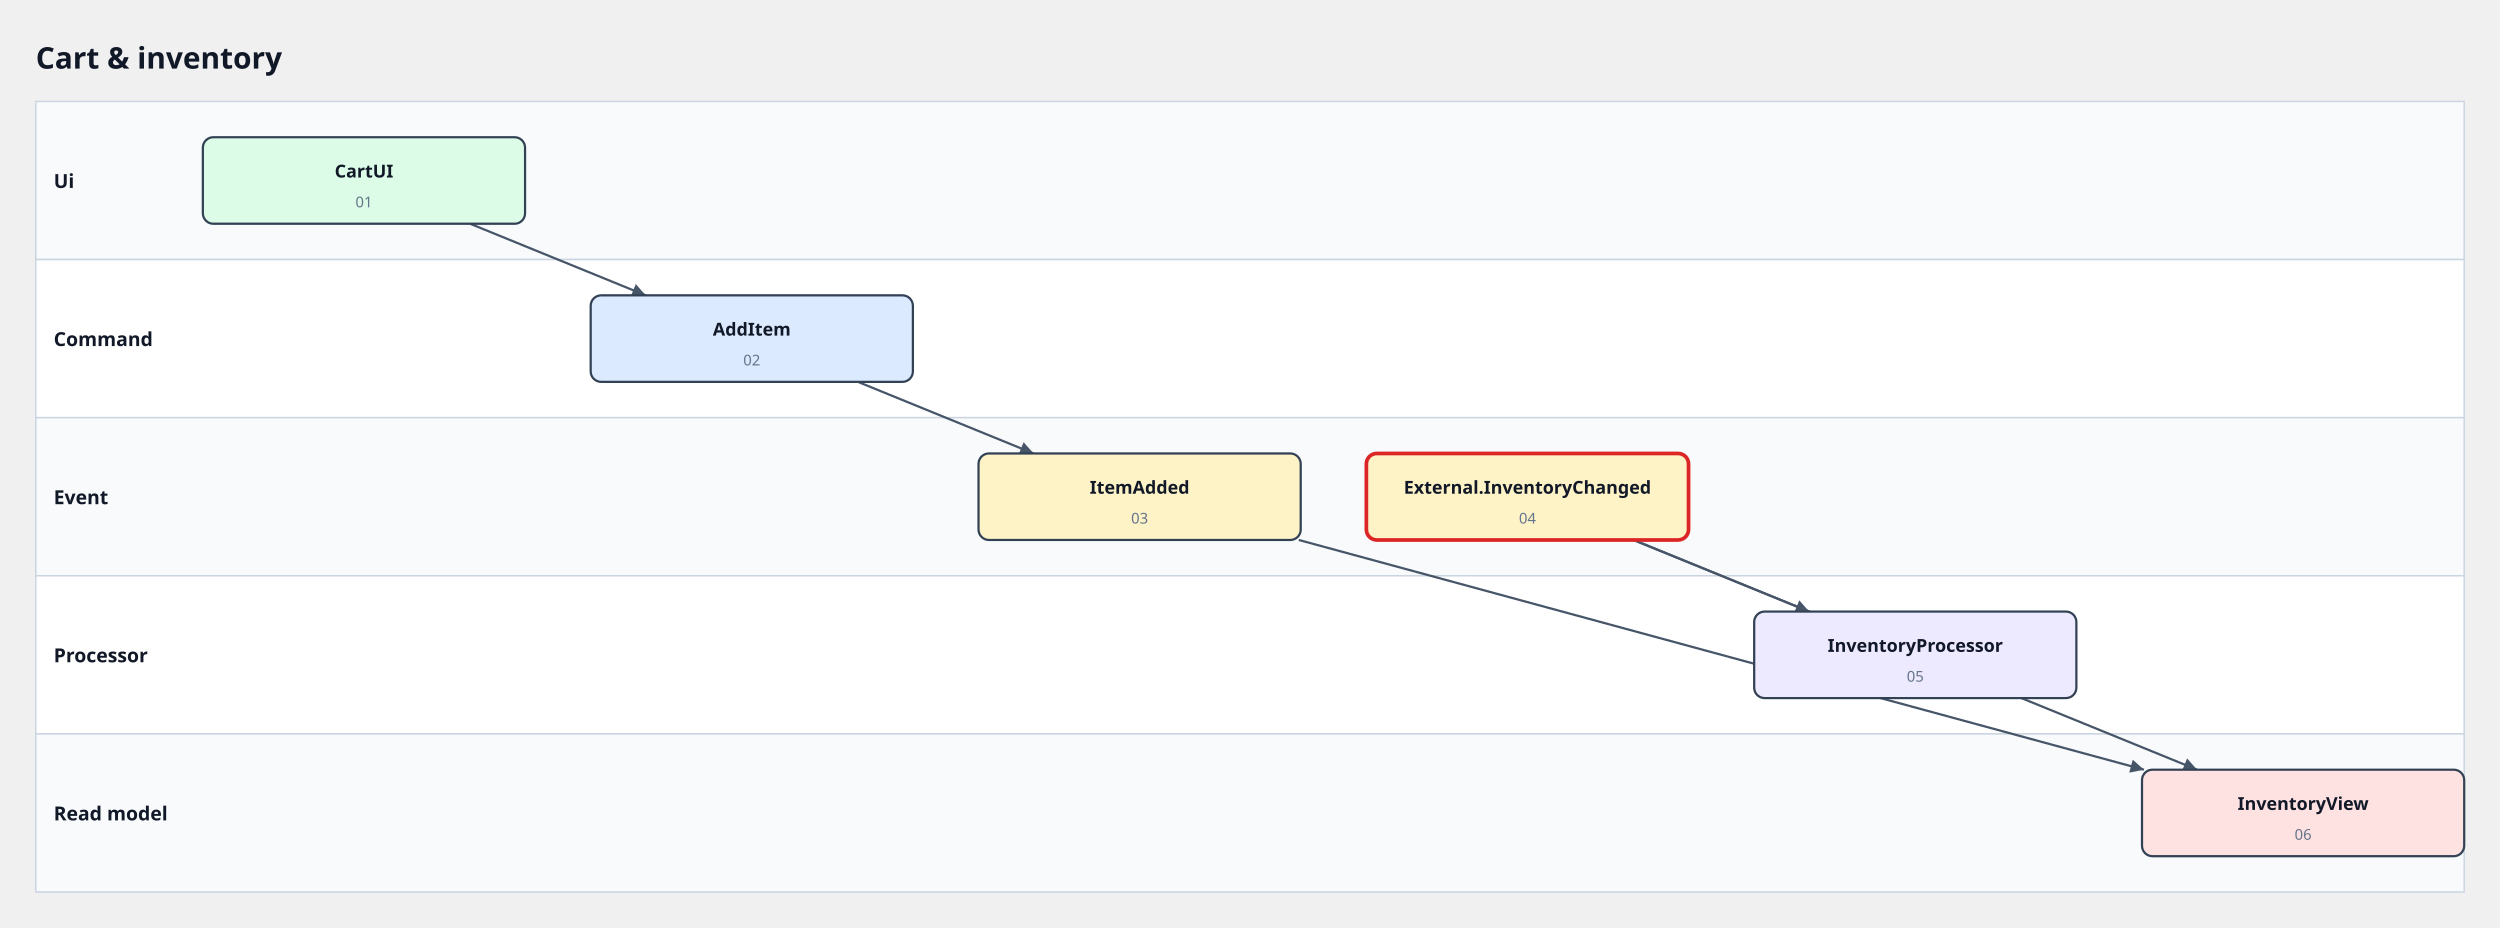
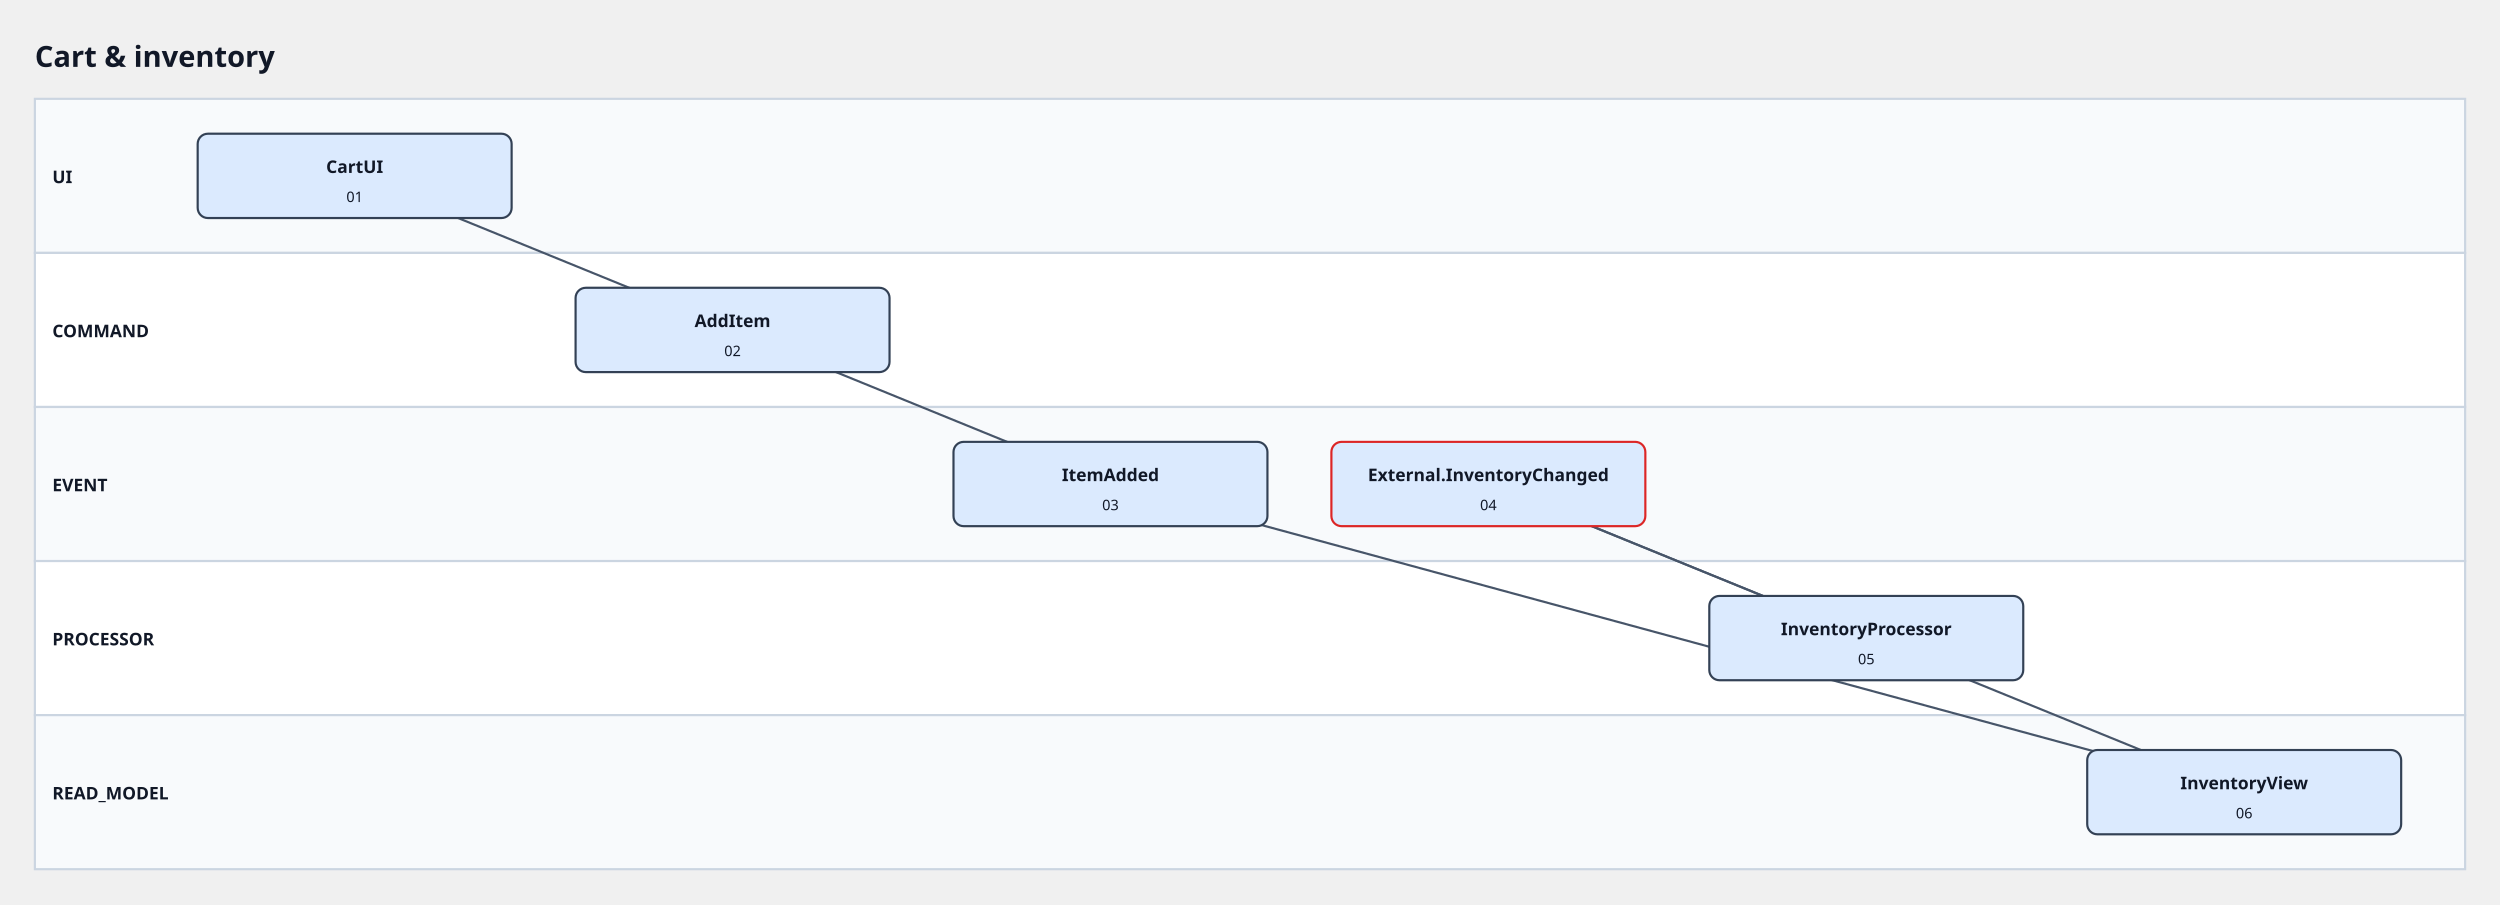
- <svg xmlns="http://www.w3.org/2000/svg" width="1676" height="622" viewBox="0 0 1676 622" role="img">
+ <svg xmlns="http://www.w3.org/2000/svg" width="1720" height="622" viewBox="0 0 1720 622" role="img">
  <text x="24" y="46" text-anchor="start" font-family="sans-serif" font-size="20" font-weight="600" fill="#111827">Cart &amp; inventory</text>
-   <rect x="24" y="68" width="1628" height="106" rx="0" fill="#f8fafc" stroke="#cbd5e1" stroke-width="1" />
-   <text x="36" y="126" text-anchor="start" font-family="sans-serif" font-size="13" font-weight="600" fill="#111827">Ui</text>
-   <rect x="24" y="174" width="1628" height="106" rx="0" fill="#ffffff" stroke="#cbd5e1" stroke-width="1" />
-   <text x="36" y="232" text-anchor="start" font-family="sans-serif" font-size="13" font-weight="600" fill="#111827">Command</text>
-   <rect x="24" y="280" width="1628" height="106" rx="0" fill="#f8fafc" stroke="#cbd5e1" stroke-width="1" />
-   <text x="36" y="338" text-anchor="start" font-family="sans-serif" font-size="13" font-weight="600" fill="#111827">Event</text>
-   <rect x="24" y="386" width="1628" height="106" rx="0" fill="#ffffff" stroke="#cbd5e1" stroke-width="1" />
-   <text x="36" y="444" text-anchor="start" font-family="sans-serif" font-size="13" font-weight="600" fill="#111827">Processor</text>
-   <rect x="24" y="492" width="1628" height="106" rx="0" fill="#f8fafc" stroke="#cbd5e1" stroke-width="1" />
-   <text x="36" y="550" text-anchor="start" font-family="sans-serif" font-size="13" font-weight="600" fill="#111827">Read model</text>
-   <line x1="315.132" y1="150" x2="432.868" y2="198" stroke="#475569" stroke-width="1.5" fill="none" />
-   <polygon points="432.868,198 422.835,198.769 426.233,190.435" fill="#475569" />
-   <line x1="575.132" y1="256" x2="692.868" y2="304" stroke="#475569" stroke-width="1.5" fill="none" />
-   <polygon points="692.868,304 682.835,304.769 686.233,296.435" fill="#475569" />
-   <line x1="1095.132" y1="362" x2="1212.868" y2="410" stroke="#475569" stroke-width="1.5" fill="none" />
-   <polygon points="1212.868,410 1202.835,410.769 1206.233,402.435" fill="#475569" />
-   <line x1="870.698" y1="362" x2="1437.302" y2="516" stroke="#475569" stroke-width="1.5" fill="none" />
-   <polygon points="1437.302,516 1427.437,517.982 1429.797,509.297" fill="#475569" />
-   <line x1="1095.132" y1="362" x2="1472.868" y2="516" stroke="#475569" stroke-width="1.5" fill="none" />
-   <polygon points="1472.868,516 1462.835,516.769 1466.233,508.435" fill="#475569" />
-   <rect x="136" y="92" width="216" height="58" rx="7" fill="#dcfce7" stroke="#334155" stroke-width="1.5" />
+   <rect x="24" y="68" width="1672" height="106" rx="0" fill="#f8fafc" stroke="#cbd5e1" stroke-width="1.5" />
+   <text x="36" y="126" text-anchor="start" font-family="sans-serif" font-size="12" font-weight="600" fill="#111827">UI</text>
+   <rect x="24" y="174" width="1672" height="106" rx="0" fill="#ffffff" stroke="#cbd5e1" stroke-width="1.5" />
+   <text x="36" y="232" text-anchor="start" font-family="sans-serif" font-size="12" font-weight="600" fill="#111827">COMMAND</text>
+   <rect x="24" y="280" width="1672" height="106" rx="0" fill="#f8fafc" stroke="#cbd5e1" stroke-width="1.5" />
+   <text x="36" y="338" text-anchor="start" font-family="sans-serif" font-size="12" font-weight="600" fill="#111827">EVENT</text>
+   <rect x="24" y="386" width="1672" height="106" rx="0" fill="#ffffff" stroke="#cbd5e1" stroke-width="1.5" />
+   <text x="36" y="444" text-anchor="start" font-family="sans-serif" font-size="12" font-weight="600" fill="#111827">PROCESSOR</text>
+   <rect x="24" y="492" width="1672" height="106" rx="0" fill="#f8fafc" stroke="#cbd5e1" stroke-width="1.5" />
+   <text x="36" y="550" text-anchor="start" font-family="sans-serif" font-size="12" font-weight="600" fill="#111827">READ_MODEL</text>
+   <line x1="244" y1="121" x2="504" y2="227" stroke="#475569" stroke-width="1.5" fill="none" />
+   <polygon points="504,227 493.967,227.769 497.365,219.435" fill="#475569" />
+   <line x1="504" y1="227" x2="764" y2="333" stroke="#475569" stroke-width="1.5" fill="none" />
+   <polygon points="764,333 753.967,333.769 757.365,325.435" fill="#475569" />
+   <line x1="1024" y1="333" x2="1284" y2="439" stroke="#475569" stroke-width="1.5" fill="none" />
+   <polygon points="1284,439 1273.967,439.769 1277.365,431.435" fill="#475569" />
+   <line x1="764" y1="333" x2="1544" y2="545" stroke="#475569" stroke-width="1.5" fill="none" />
+   <polygon points="1544,545 1534.135,546.982 1536.495,538.297" fill="#475569" />
+   <line x1="1024" y1="333" x2="1544" y2="545" stroke="#475569" stroke-width="1.5" fill="none" />
+   <polygon points="1544,545 1533.967,545.769 1537.365,537.435" fill="#475569" />
+   <rect x="136" y="92" width="216" height="58" rx="7" fill="#dbeafe" stroke="#334155" stroke-width="1.5" />
  <text x="244" y="119" text-anchor="middle" font-family="sans-serif" font-size="12" font-weight="600" fill="#111827">CartUI</text>
-   <text x="244" y="139" text-anchor="middle" font-family="sans-serif" font-size="10" font-weight="400" fill="#64748b">01</text>
+   <text x="244" y="139" text-anchor="middle" font-family="sans-serif" font-size="10" font-weight="400" fill="#111827">01</text>
  <rect x="396" y="198" width="216" height="58" rx="7" fill="#dbeafe" stroke="#334155" stroke-width="1.5" />
  <text x="504" y="225" text-anchor="middle" font-family="sans-serif" font-size="12" font-weight="600" fill="#111827">AddItem</text>
-   <text x="504" y="245" text-anchor="middle" font-family="sans-serif" font-size="10" font-weight="400" fill="#64748b">02</text>
-   <rect x="656" y="304" width="216" height="58" rx="7" fill="#fef3c7" stroke="#334155" stroke-width="1.5" />
+   <text x="504" y="245" text-anchor="middle" font-family="sans-serif" font-size="10" font-weight="400" fill="#111827">02</text>
+   <rect x="656" y="304" width="216" height="58" rx="7" fill="#dbeafe" stroke="#334155" stroke-width="1.5" />
  <text x="764" y="331" text-anchor="middle" font-family="sans-serif" font-size="12" font-weight="600" fill="#111827">ItemAdded</text>
-   <text x="764" y="351" text-anchor="middle" font-family="sans-serif" font-size="10" font-weight="400" fill="#64748b">03</text>
-   <rect x="916" y="304" width="216" height="58" rx="7" fill="#fef3c7" stroke="#dc2626" stroke-width="2.5" />
+   <text x="764" y="351" text-anchor="middle" font-family="sans-serif" font-size="10" font-weight="400" fill="#111827">03</text>
+   <rect x="916" y="304" width="216" height="58" rx="7" fill="#dbeafe" stroke="#dc2626" stroke-width="1.5" />
  <text x="1024" y="331" text-anchor="middle" font-family="sans-serif" font-size="12" font-weight="600" fill="#111827">External.InventoryChanged</text>
-   <text x="1024" y="351" text-anchor="middle" font-family="sans-serif" font-size="10" font-weight="400" fill="#64748b">04</text>
-   <rect x="1176" y="410" width="216" height="58" rx="7" fill="#ede9fe" stroke="#334155" stroke-width="1.5" />
+   <text x="1024" y="351" text-anchor="middle" font-family="sans-serif" font-size="10" font-weight="400" fill="#111827">04</text>
+   <rect x="1176" y="410" width="216" height="58" rx="7" fill="#dbeafe" stroke="#334155" stroke-width="1.5" />
  <text x="1284" y="437" text-anchor="middle" font-family="sans-serif" font-size="12" font-weight="600" fill="#111827">InventoryProcessor</text>
-   <text x="1284" y="457" text-anchor="middle" font-family="sans-serif" font-size="10" font-weight="400" fill="#64748b">05</text>
-   <rect x="1436" y="516" width="216" height="58" rx="7" fill="#fee2e2" stroke="#334155" stroke-width="1.5" />
+   <text x="1284" y="457" text-anchor="middle" font-family="sans-serif" font-size="10" font-weight="400" fill="#111827">05</text>
+   <rect x="1436" y="516" width="216" height="58" rx="7" fill="#dbeafe" stroke="#334155" stroke-width="1.5" />
  <text x="1544" y="543" text-anchor="middle" font-family="sans-serif" font-size="12" font-weight="600" fill="#111827">InventoryView</text>
-   <text x="1544" y="563" text-anchor="middle" font-family="sans-serif" font-size="10" font-weight="400" fill="#64748b">06</text>
+   <text x="1544" y="563" text-anchor="middle" font-family="sans-serif" font-size="10" font-weight="400" fill="#111827">06</text>
</svg>
